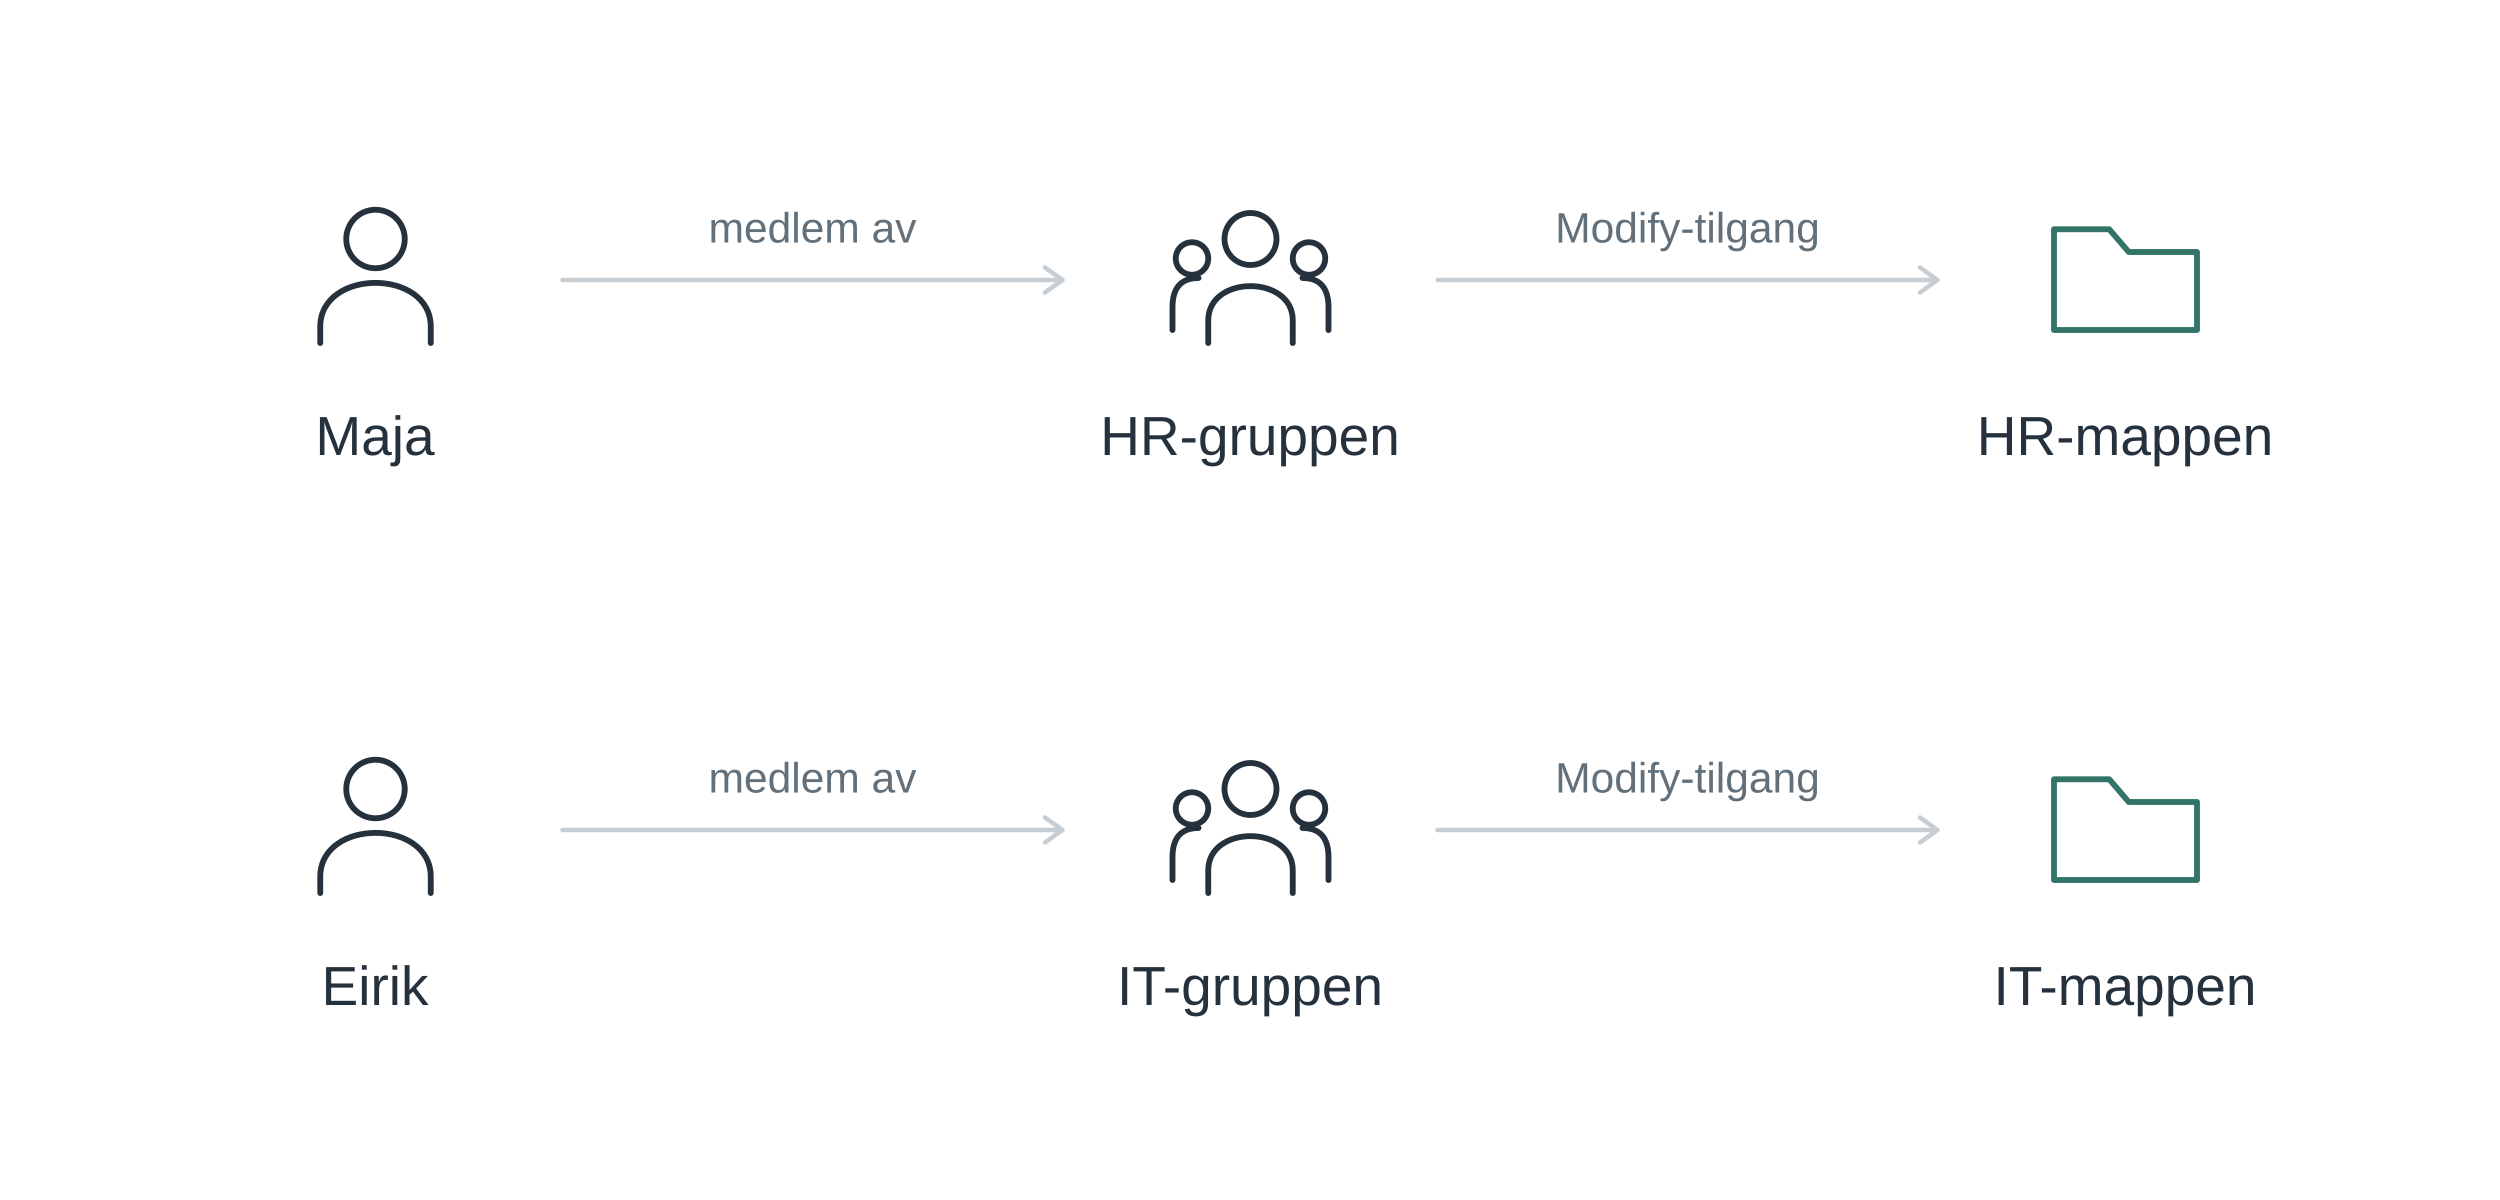
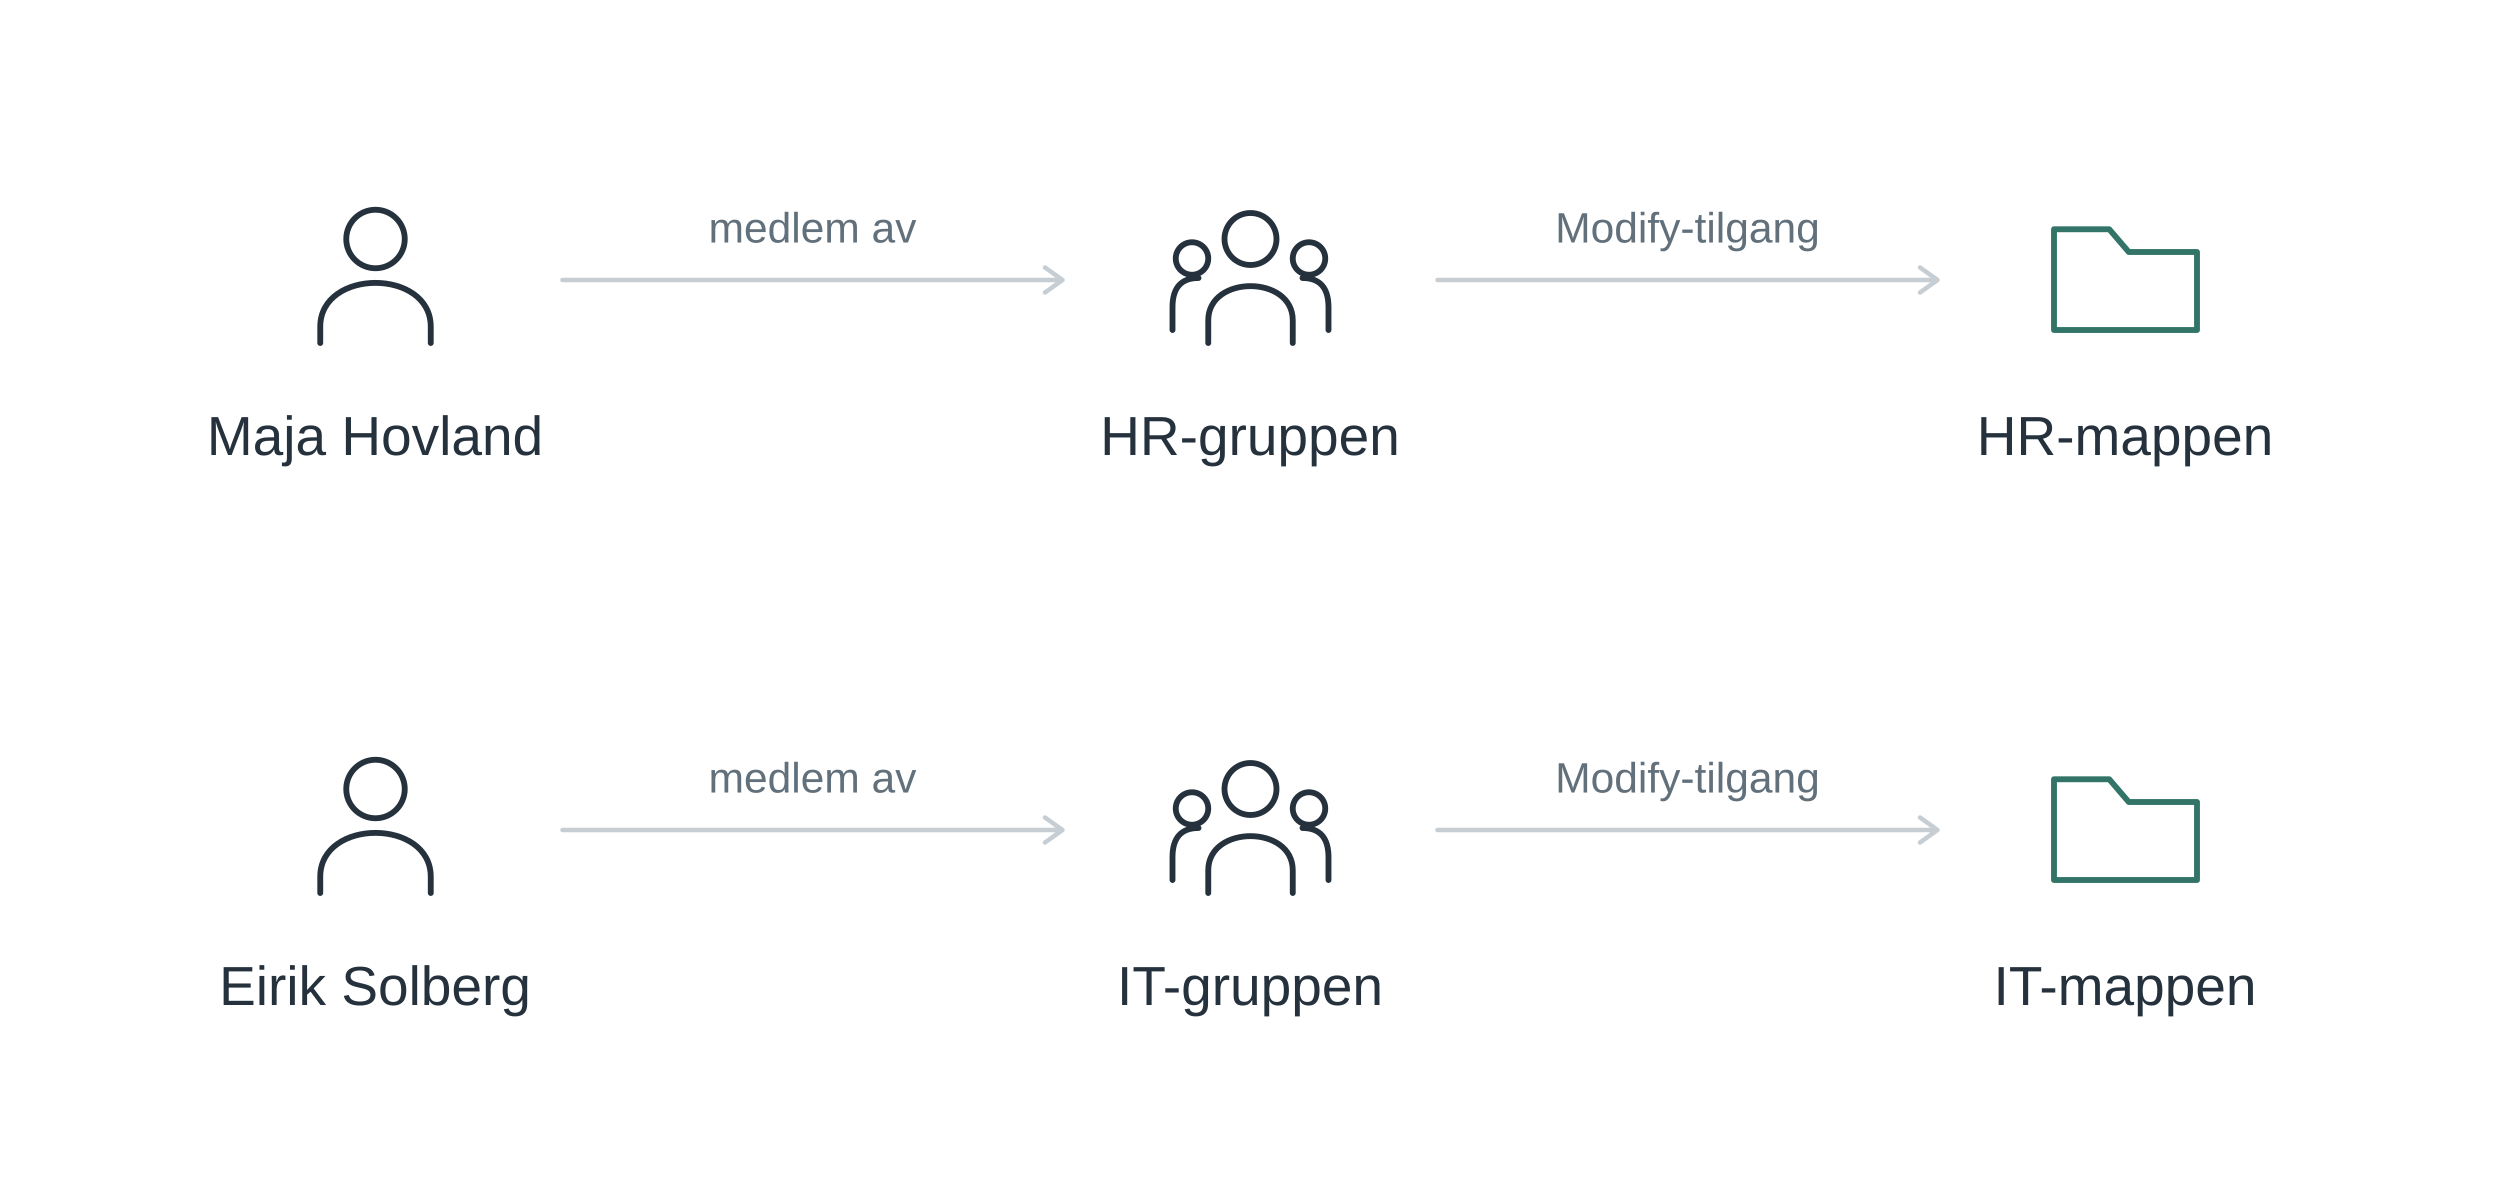
<svg xmlns="http://www.w3.org/2000/svg" width="1000" height="480" viewBox="0 0 1000 480" role="img">
  <rect width="1000" height="480" fill="white" />
  <g transform="translate(119 80) scale(1.3)" fill="none" stroke="#25313C" stroke-width="1.8" stroke-linecap="round" stroke-linejoin="round">
    <circle cx="24" cy="12" r="9" />
    <path d="M7 44v-5c0-18 34-18 34 0v5" />
  </g>
  <g transform="translate(469 80) scale(1.3)" fill="none" stroke="#25313C" stroke-width="1.8" stroke-linecap="round" stroke-linejoin="round">
    <circle cx="24" cy="12" r="8" />
    <circle cx="6" cy="18" r="5" />
    <circle cx="42" cy="18" r="5" />
    <path d="M11 44v-7c0-14 26-14 26 0v7M0 40v-7q0-9 8-9M48 40v-7q0-9-8-9" />
  </g>
  <g transform="translate(819 80) scale(1.3)" fill="none" stroke="#327467" stroke-width="1.8" stroke-linecap="round" stroke-linejoin="round">
    <path d="M2 40V9h17l6 7h21v24z" />
  </g>
-   <text x="150" y="182" text-anchor="middle" font-family="Segoe UI,Arial,sans-serif" font-size="22" fill="#25313C">Maja</text>
+   <text x="150" y="182" text-anchor="middle" font-family="Segoe UI,Arial,sans-serif" font-size="22" fill="#25313C">Maja Hovland</text>
  <text x="500" y="182" text-anchor="middle" font-family="Segoe UI,Arial,sans-serif" font-size="22" fill="#25313C">HR-gruppen</text>
  <text x="850" y="182" text-anchor="middle" font-family="Segoe UI,Arial,sans-serif" font-size="22" fill="#25313C">HR-mappen</text>
  <path d="M225 112H425m-7-5 7 5-7 5" fill="none" stroke="#C6CED4" stroke-width="1.8" stroke-linecap="round" stroke-linejoin="round" />
  <text x="325" y="97" text-anchor="middle" font-family="Segoe UI,Arial,sans-serif" font-size="17" fill="#61707B">medlem av</text>
  <path d="M575 112H775m-7-5 7 5-7 5" fill="none" stroke="#C6CED4" stroke-width="1.8" stroke-linecap="round" stroke-linejoin="round" />
  <text x="675" y="97" text-anchor="middle" font-family="Segoe UI,Arial,sans-serif" font-size="17" fill="#61707B">Modify-tilgang</text>
  <g transform="translate(0 220)">
    <g transform="translate(119 80) scale(1.3)" fill="none" stroke="#25313C" stroke-width="1.8" stroke-linecap="round" stroke-linejoin="round">
      <circle cx="24" cy="12" r="9" />
      <path d="M7 44v-5c0-18 34-18 34 0v5" />
    </g>
    <g transform="translate(469 80) scale(1.3)" fill="none" stroke="#25313C" stroke-width="1.8" stroke-linecap="round" stroke-linejoin="round">
      <circle cx="24" cy="12" r="8" />
      <circle cx="6" cy="18" r="5" />
      <circle cx="42" cy="18" r="5" />
      <path d="M11 44v-7c0-14 26-14 26 0v7M0 40v-7q0-9 8-9M48 40v-7q0-9-8-9" />
    </g>
    <g transform="translate(819 80) scale(1.3)" fill="none" stroke="#327467" stroke-width="1.8" stroke-linecap="round" stroke-linejoin="round">
      <path d="M2 40V9h17l6 7h21v24z" />
    </g>
-     <text x="150" y="182" text-anchor="middle" font-family="Segoe UI,Arial,sans-serif" font-size="22" fill="#25313C">Eirik</text>
+     <text x="150" y="182" text-anchor="middle" font-family="Segoe UI,Arial,sans-serif" font-size="22" fill="#25313C">Eirik Solberg</text>
    <text x="500" y="182" text-anchor="middle" font-family="Segoe UI,Arial,sans-serif" font-size="22" fill="#25313C">IT-gruppen</text>
    <text x="850" y="182" text-anchor="middle" font-family="Segoe UI,Arial,sans-serif" font-size="22" fill="#25313C">IT-mappen</text>
    <path d="M225 112H425m-7-5 7 5-7 5" fill="none" stroke="#C6CED4" stroke-width="1.8" stroke-linecap="round" stroke-linejoin="round" />
    <text x="325" y="97" text-anchor="middle" font-family="Segoe UI,Arial,sans-serif" font-size="17" fill="#61707B">medlem av</text>
    <path d="M575 112H775m-7-5 7 5-7 5" fill="none" stroke="#C6CED4" stroke-width="1.8" stroke-linecap="round" stroke-linejoin="round" />
    <text x="675" y="97" text-anchor="middle" font-family="Segoe UI,Arial,sans-serif" font-size="17" fill="#61707B">Modify-tilgang</text>
  </g>
</svg>
